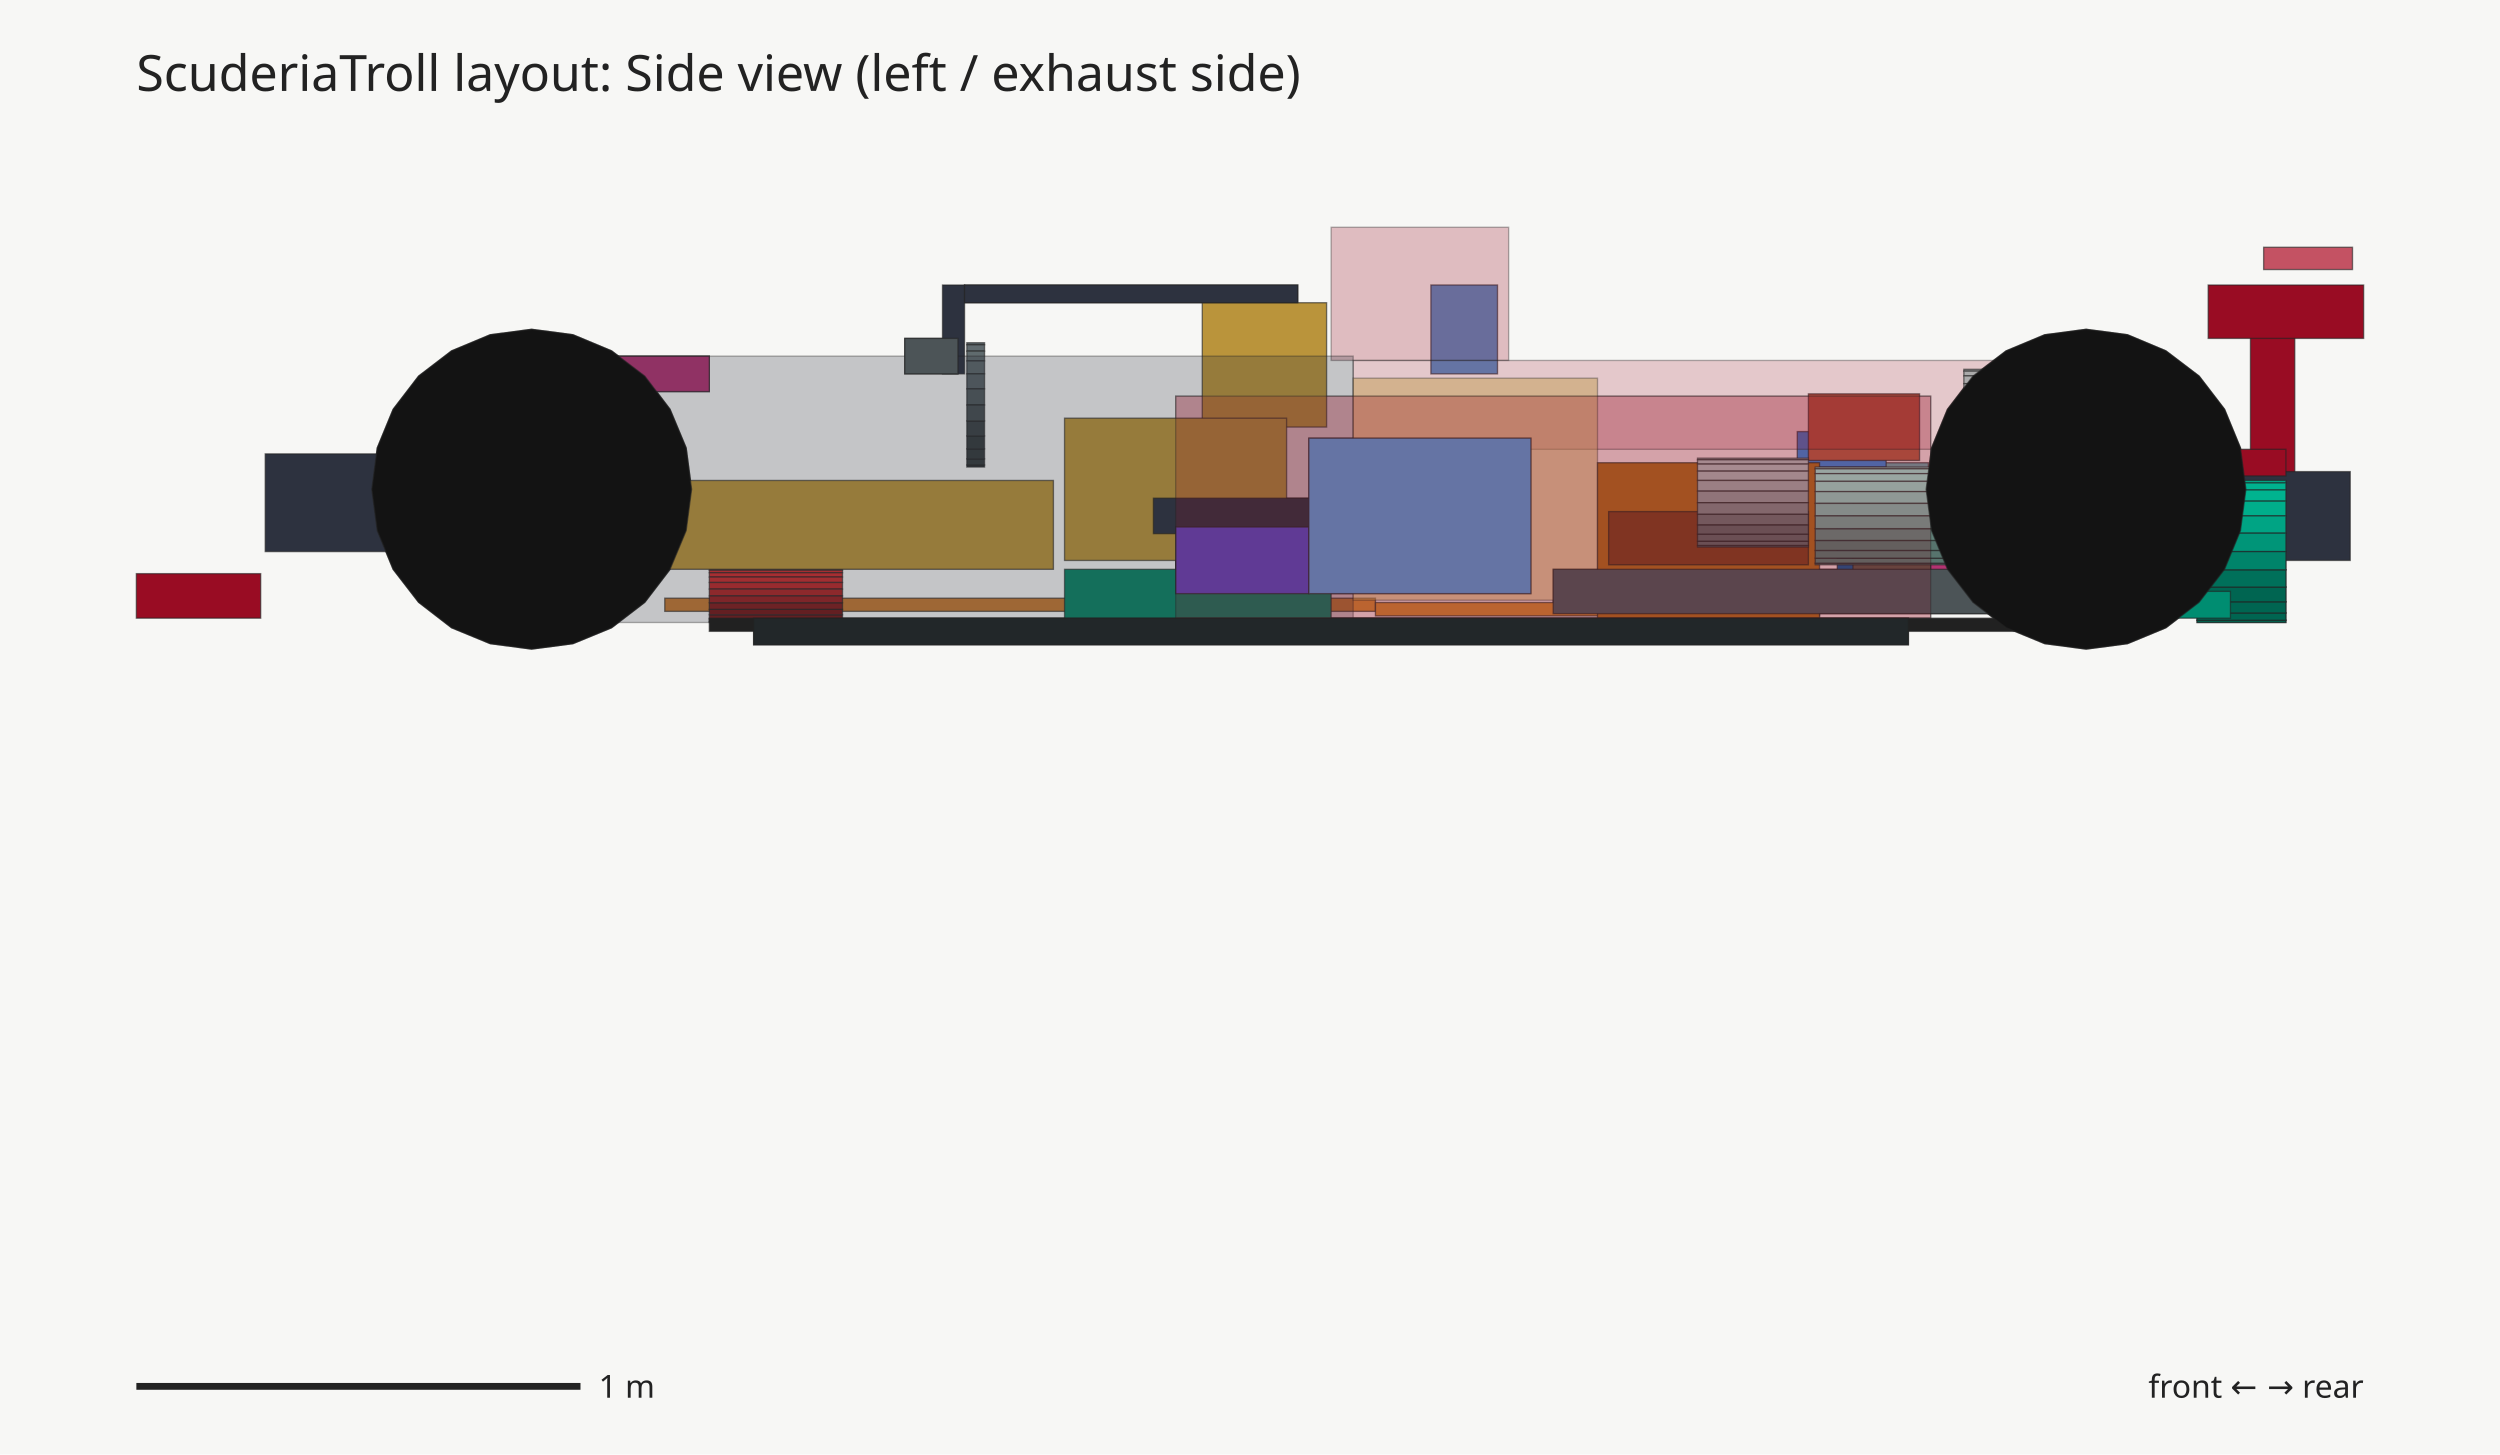
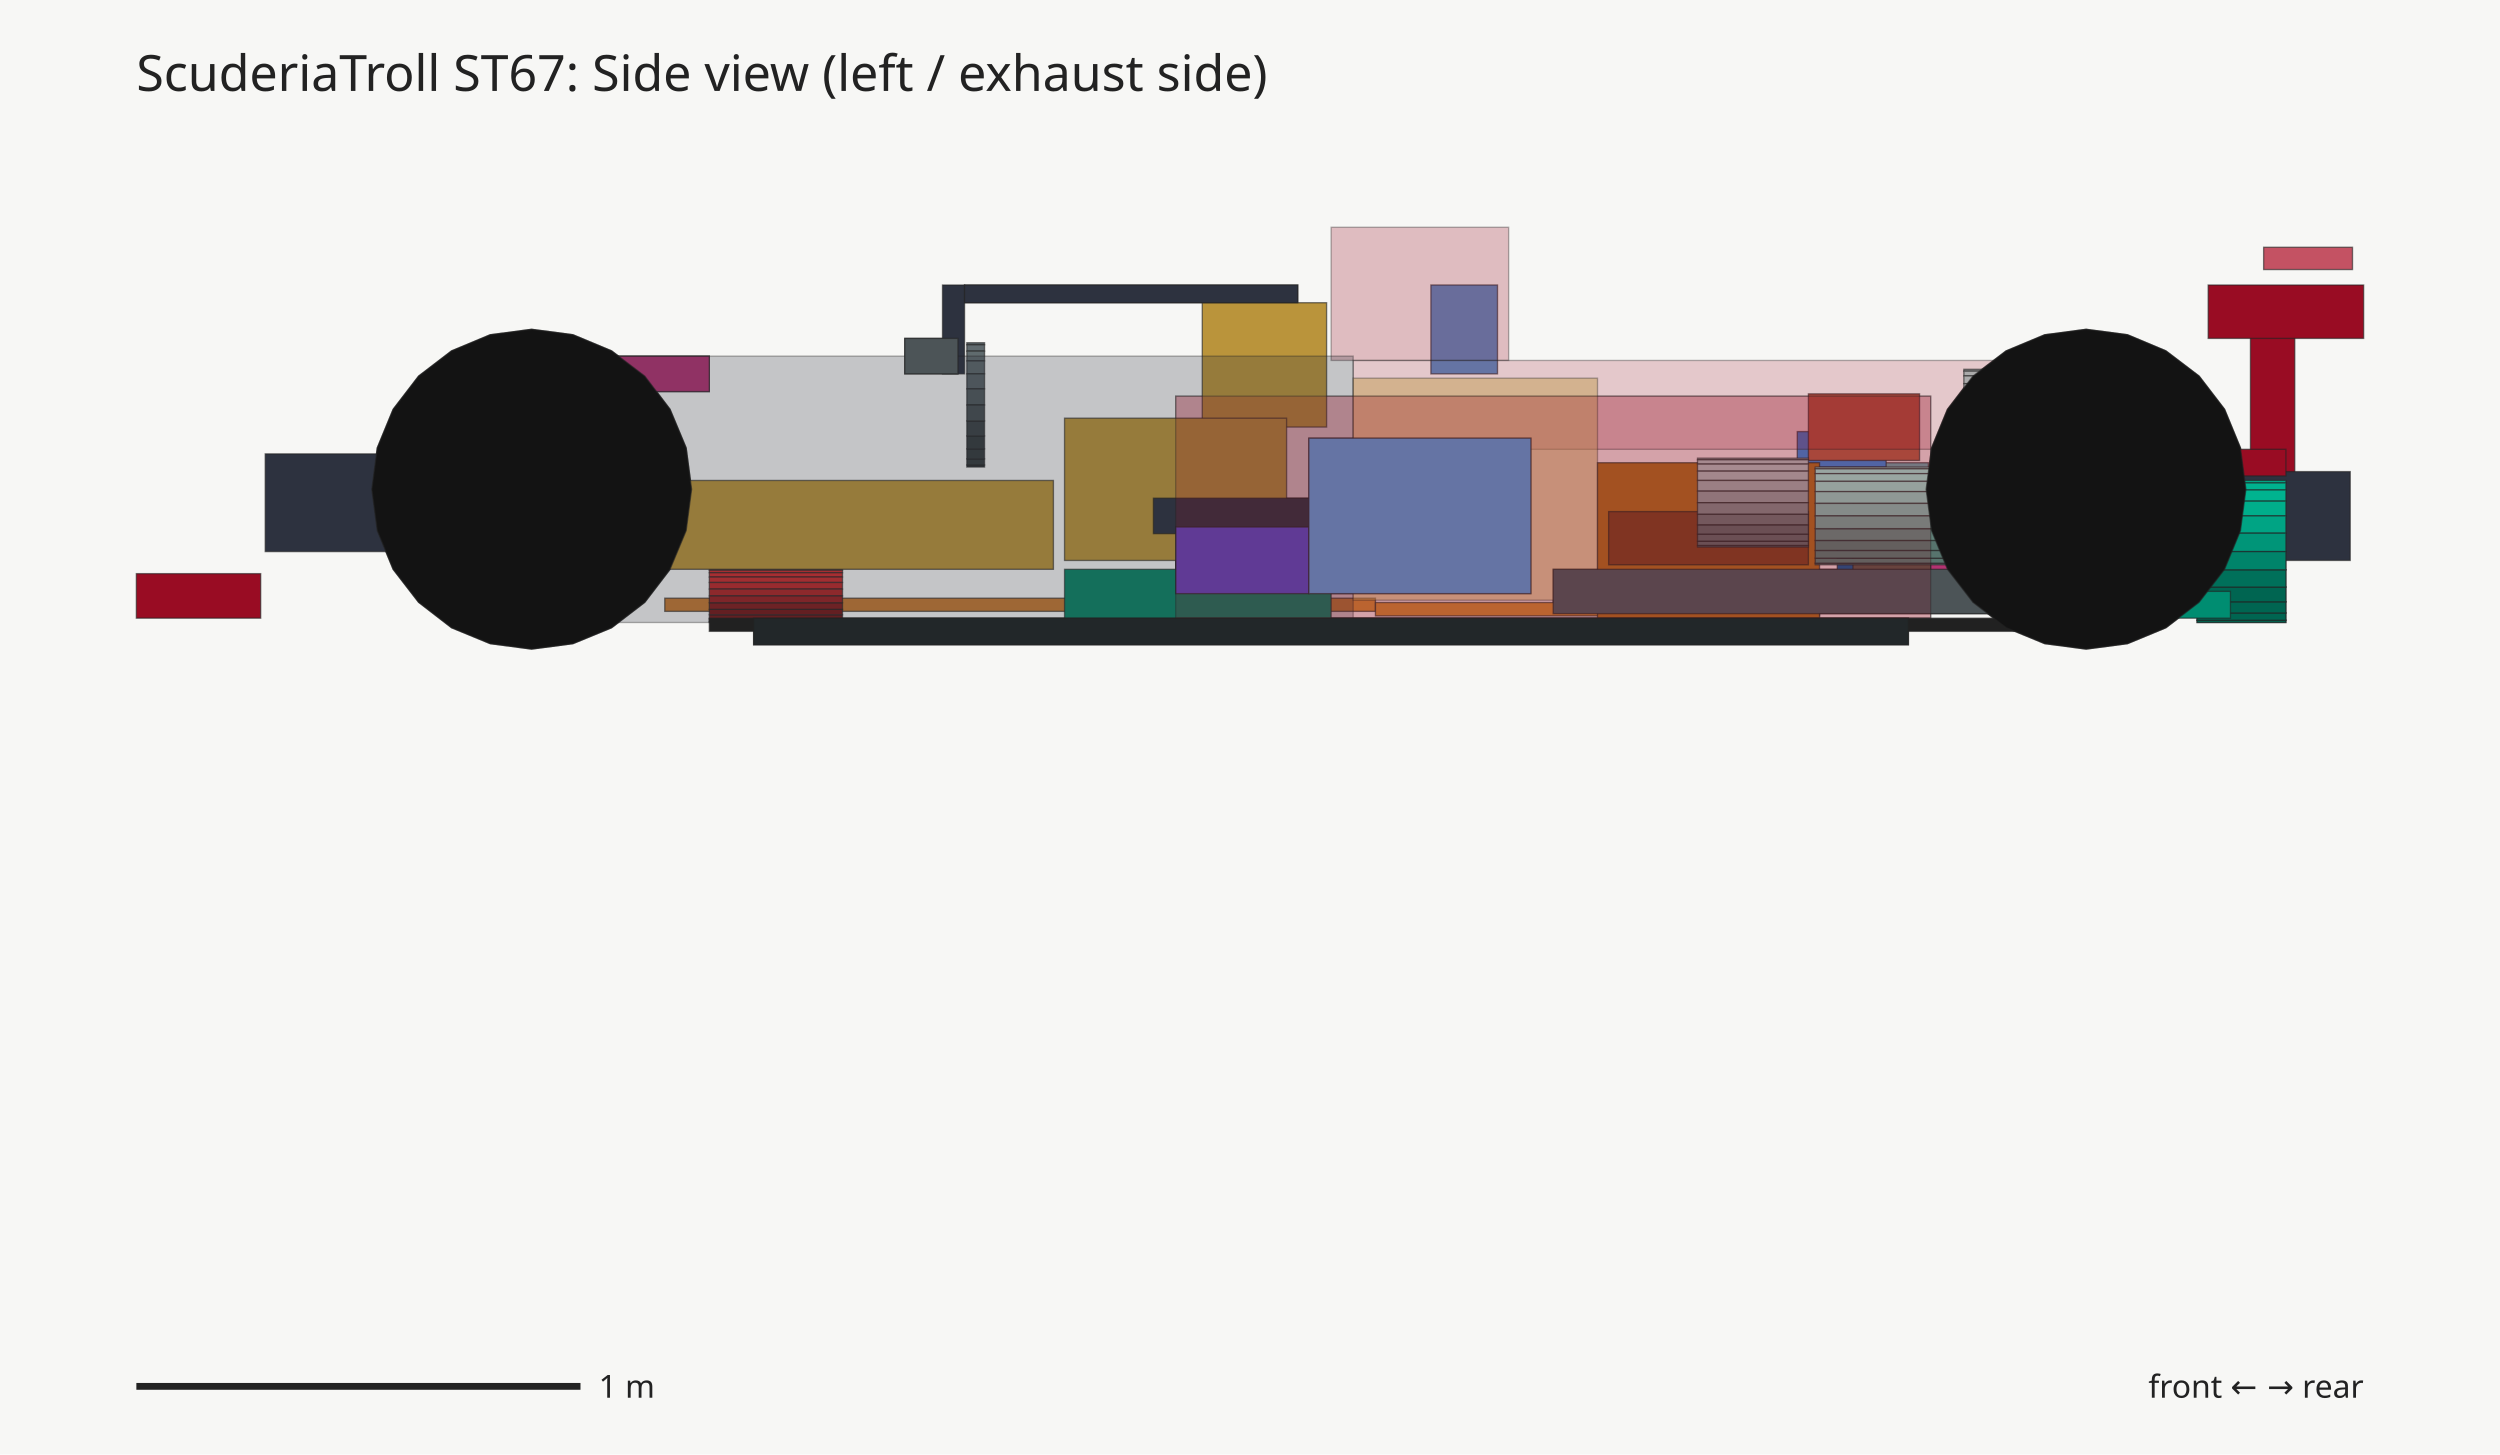
<svg xmlns="http://www.w3.org/2000/svg" width="1100" height="640" viewBox="0 0 1100 640">
  <rect width="1100" height="640" fill="#f7f7f5" />
-   <text x="60" y="40" font-family="sans-serif" font-size="22" fill="#222">ScuderiaTroll layout: Side view (left / exhaust side)</text>
+   <text x="60" y="40" font-family="sans-serif" font-size="22" fill="#222">ScuderiaTroll ST67: Side view (left / exhaust side)</text>
  <polygon points="331.6,283.7 839.7,283.7 839.7,272.0 331.6,272.0" fill="#222729" fill-opacity="1.0" stroke="#222" stroke-opacity="0.6" stroke-width="0.6" />
  <polygon points="225.8,185.1 218.3,188.2 211.8,193.2 206.8,199.7 203.7,207.2 202.7,215.3 203.7,223.4 206.8,230.9 211.8,237.4 218.3,242.4 225.8,245.5 233.9,246.6 242.0,245.5 249.6,242.4 256.0,237.4 261.0,230.9 264.1,223.4 265.2,215.3 264.1,207.2 261.0,199.7 256.0,193.2 249.6,188.2 242.0,185.1 233.9,184.0" fill="#6a6a6a" fill-opacity="1.0" stroke="#222" stroke-opacity="0.6" stroke-width="0.6" />
  <polygon points="910.3,187.0 903.2,189.9 897.1,194.6 892.5,200.6 889.6,207.7 888.6,215.3 889.6,222.9 892.5,230.0 897.1,236.0 903.2,240.7 910.3,243.6 917.9,244.6 925.5,243.6 932.5,240.7 938.6,236.0 943.3,230.0 946.2,222.9 947.2,215.3 946.2,207.7 943.3,200.6 938.6,194.6 932.5,189.9 925.5,187.0 917.9,186.0" fill="#6a6a6a" fill-opacity="1.0" stroke="#222" stroke-opacity="0.6" stroke-width="0.6" />
  <polygon points="215.7,147.3 198.7,154.4 184.2,165.5 173.0,180.1 166.0,197.1 163.6,215.3 166.0,233.5 173.0,250.5 184.2,265.0 198.7,276.2 215.7,283.2 233.9,285.6 252.1,283.2 269.1,276.2 283.7,265.0 294.8,250.5 301.9,233.5 304.3,215.3 301.9,197.1 294.8,180.1 283.7,165.5 269.1,154.4 252.1,147.3 233.9,144.9" fill="#131313" fill-opacity="1.0" stroke="#222" stroke-opacity="0.6" stroke-width="0.6" />
  <polygon points="899.7,147.3 882.7,154.4 868.1,165.5 856.9,180.1 849.9,197.1 847.5,215.3 849.9,233.5 856.9,250.5 868.1,265.0 882.7,276.2 899.7,283.2 917.9,285.6 936.1,283.2 953.0,276.2 967.6,265.0 978.8,250.5 985.8,233.5 988.2,215.3 985.8,197.1 978.8,180.1 967.6,165.5 953.0,154.4 936.1,147.3 917.9,144.9" fill="#131313" fill-opacity="1.0" stroke="#222" stroke-opacity="0.6" stroke-width="0.6" />
  <polygon points="683.4,270.0 937.4,270.0 937.4,250.5 683.4,250.5" fill="#4c5457" fill-opacity="1.0" stroke="#222" stroke-opacity="0.6" stroke-width="0.6" />
  <polygon points="746.9,242.7 795.7,242.7 795.7,203.6 746.9,203.6" fill="#63b5b5" fill-opacity="1.0" stroke="#222" stroke-opacity="0.6" stroke-width="0.6" />
  <polygon points="799.6,242.7 848.5,242.7 848.5,203.6 799.6,203.6" fill="#63b5b5" fill-opacity="1.0" stroke="#222" stroke-opacity="0.6" stroke-width="0.6" />
  <polygon points="398.1,164.5 421.5,164.5 421.5,148.9 398.1,148.9" fill="#4c5457" fill-opacity="1.0" stroke="#222" stroke-opacity="0.6" stroke-width="0.6" />
  <polygon points="575.9,261.2 673.6,261.2 673.6,192.8 575.9,192.8" fill="#598ec4" fill-opacity="1.0" stroke="#222" stroke-opacity="0.6" stroke-width="0.6" />
  <polygon points="507.5,234.8 585.7,234.8 585.7,219.2 507.5,219.2" fill="#2d323f" fill-opacity="1.0" stroke="#222" stroke-opacity="0.6" stroke-width="0.6" />
  <polygon points="517.3,261.2 575.9,261.2 575.9,231.9 517.3,231.9" fill="#5346b1" fill-opacity="1.0" stroke="#222" stroke-opacity="0.6" stroke-width="0.6" />
  <polygon points="517.3,272.0 849.5,272.0 849.5,174.3 517.3,174.3" fill="#990c23" fill-opacity="0.2" stroke="#222" stroke-opacity="0.35" stroke-width="0.6" />
  <polygon points="209.5,242.7 258.3,242.7 258.3,203.6 209.5,203.6" fill="#464646" fill-opacity="1.0" stroke="#222" stroke-opacity="0.6" stroke-width="0.6" />
  <polygon points="849.5,251.4 888.6,251.4 888.6,222.1 849.5,222.1" fill="#abb0b3" fill-opacity="1.0" stroke="#222" stroke-opacity="0.6" stroke-width="0.6" />
  <polygon points="246.3,218.4 245.2,218.9 244.1,219.7 243.4,220.7 242.9,221.8 242.7,223.1 242.9,224.4 243.4,225.6 244.1,226.6 245.2,227.3 246.3,227.8 247.6,228.0 248.9,227.8 250.0,227.3 251.1,226.6 251.8,225.6 252.3,224.4 252.5,223.1 252.3,221.8 251.8,220.7 251.1,219.7 250.0,218.9 248.9,218.4 247.6,218.2" fill="#464646" fill-opacity="1.0" stroke="#222" stroke-opacity="0.6" stroke-width="0.6" />
  <polygon points="292.5,269.0 605.2,269.0 605.2,263.2 292.5,263.2" fill="#c47a33" fill-opacity="1.0" stroke="#222" stroke-opacity="0.6" stroke-width="0.6" />
  <polygon points="605.2,271.0 800.6,271.0 800.6,265.1 605.2,265.1" fill="#c47a33" fill-opacity="1.0" stroke="#222" stroke-opacity="0.6" stroke-width="0.6" />
  <polygon points="808.4,225.1 808.4,225.7 851.4,225.7 851.4,225.1" fill="#2b7ed0" fill-opacity="1.0" stroke="#222" stroke-opacity="0.6" stroke-width="0.6" />
  <polygon points="808.4,259.6 808.4,260.2 851.4,260.2 851.4,259.6" fill="#19497a" fill-opacity="1.0" stroke="#222" stroke-opacity="0.6" stroke-width="0.6" />
  <polygon points="424.4,133.2 571.0,133.2 571.0,125.4 424.4,125.4" fill="#2d323f" fill-opacity="1.0" stroke="#222" stroke-opacity="0.6" stroke-width="0.6" />
  <polygon points="966.7,211.4 966.7,212.5 1005.8,212.5 1005.8,211.4" fill="#00ad8b" fill-opacity="1.0" stroke="#222" stroke-opacity="0.6" stroke-width="0.6" />
  <polygon points="966.7,272.9 966.7,273.9 1005.8,273.9 1005.8,272.9" fill="#006551" fill-opacity="1.0" stroke="#222" stroke-opacity="0.6" stroke-width="0.6" />
  <polygon points="790.8,205.5 829.9,205.5 829.9,189.9 790.8,189.9" fill="#407bc4" fill-opacity="1.0" stroke="#222" stroke-opacity="0.6" stroke-width="0.6" />
  <polygon points="808.4,225.7 808.4,227.4 851.4,227.4 851.4,225.7" fill="#2c82d7" fill-opacity="1.0" stroke="#222" stroke-opacity="0.6" stroke-width="0.6" />
  <polygon points="808.4,257.9 808.4,259.6 851.4,259.6 851.4,257.9" fill="#19497a" fill-opacity="1.0" stroke="#222" stroke-opacity="0.6" stroke-width="0.6" />
  <polygon points="808.4,227.4 808.4,230.2 851.4,230.2 851.4,227.4" fill="#2c82d7" fill-opacity="1.0" stroke="#222" stroke-opacity="0.6" stroke-width="0.6" />
  <polygon points="808.4,255.1 808.4,257.9 851.4,257.9 851.4,255.1" fill="#19497a" fill-opacity="1.0" stroke="#222" stroke-opacity="0.6" stroke-width="0.6" />
  <polygon points="966.7,212.5 966.7,215.6 1005.8,215.6 1005.8,212.5" fill="#00b28f" fill-opacity="1.0" stroke="#222" stroke-opacity="0.6" stroke-width="0.6" />
  <polygon points="966.7,269.7 966.7,272.9 1005.8,272.9 1005.8,269.7" fill="#006551" fill-opacity="1.0" stroke="#222" stroke-opacity="0.6" stroke-width="0.6" />
  <polygon points="808.4,230.2 808.4,233.9 851.4,233.9 851.4,230.2" fill="#2b7ed1" fill-opacity="1.0" stroke="#222" stroke-opacity="0.6" stroke-width="0.6" />
  <polygon points="808.4,251.4 808.4,255.1 851.4,255.1 851.4,251.4" fill="#19497a" fill-opacity="1.0" stroke="#222" stroke-opacity="0.6" stroke-width="0.6" />
  <polygon points="259.2,211.9 255.4,213.5 252.2,216.0 249.7,219.2 248.1,223.0 247.6,227.0 248.1,231.1 249.7,234.8 252.2,238.1 255.4,240.6 259.2,242.1 263.2,242.7 267.3,242.1 271.0,240.6 274.3,238.1 276.8,234.8 278.3,231.1 278.9,227.0 278.3,223.0 276.8,219.2 274.3,216.0 271.0,213.5 267.3,211.9 263.2,211.4" fill="#2367aa" fill-opacity="1.0" stroke="#222" stroke-opacity="0.6" stroke-width="0.6" />
  <polygon points="808.4,233.9 808.4,238.1 851.4,238.1 851.4,233.9" fill="#2977c6" fill-opacity="1.0" stroke="#222" stroke-opacity="0.6" stroke-width="0.6" />
  <polygon points="808.4,247.2 808.4,251.4 851.4,251.4 851.4,247.2" fill="#1c5288" fill-opacity="1.0" stroke="#222" stroke-opacity="0.6" stroke-width="0.6" />
  <polygon points="808.4,238.1 808.4,242.7 851.4,242.7 851.4,238.1" fill="#256db4" fill-opacity="1.0" stroke="#222" stroke-opacity="0.6" stroke-width="0.6" />
  <polygon points="808.4,242.7 808.4,247.2 851.4,247.2 851.4,242.7" fill="#21609f" fill-opacity="1.0" stroke="#222" stroke-opacity="0.6" stroke-width="0.6" />
  <polygon points="849.5,258.3 908.1,258.3 908.1,242.7 849.5,242.7" fill="#b23371" fill-opacity="1.0" stroke="#222" stroke-opacity="0.6" stroke-width="0.6" />
  <polygon points="966.7,215.6 966.7,220.5 1005.8,220.5 1005.8,215.6" fill="#00b38f" fill-opacity="1.0" stroke="#222" stroke-opacity="0.6" stroke-width="0.6" />
  <polygon points="966.7,264.8 966.7,269.7 1005.8,269.7 1005.8,264.8" fill="#006551" fill-opacity="1.0" stroke="#222" stroke-opacity="0.6" stroke-width="0.6" />
  <polygon points="893.4,242.7 942.3,242.7 942.3,203.6 893.4,203.6" fill="#464646" fill-opacity="1.0" stroke="#222" stroke-opacity="0.6" stroke-width="0.6" />
  <polygon points="966.7,220.5 966.7,227.0 1005.8,227.0 1005.8,220.5" fill="#00ae8b" fill-opacity="1.0" stroke="#222" stroke-opacity="0.6" stroke-width="0.6" />
  <polygon points="966.7,258.3 966.7,264.8 1005.8,264.8 1005.8,258.3" fill="#006551" fill-opacity="1.0" stroke="#222" stroke-opacity="0.6" stroke-width="0.6" />
  <polygon points="966.7,227.0 966.7,234.6 1005.8,234.6 1005.8,227.0" fill="#00a484" fill-opacity="1.0" stroke="#222" stroke-opacity="0.6" stroke-width="0.6" />
  <polygon points="966.7,250.7 966.7,258.3 1005.8,258.3 1005.8,250.7" fill="#00705a" fill-opacity="1.0" stroke="#222" stroke-opacity="0.6" stroke-width="0.6" />
  <polygon points="966.7,234.6 966.7,242.7 1005.8,242.7 1005.8,234.6" fill="#009578" fill-opacity="1.0" stroke="#222" stroke-opacity="0.6" stroke-width="0.6" />
  <polygon points="966.7,242.7 966.7,250.7 1005.8,250.7 1005.8,242.7" fill="#00846a" fill-opacity="1.0" stroke="#222" stroke-opacity="0.6" stroke-width="0.6" />
  <polygon points="253.5,172.3 312.1,172.3 312.1,156.7 253.5,156.7" fill="#b23371" fill-opacity="1.0" stroke="#222" stroke-opacity="0.6" stroke-width="0.6" />
  <polygon points="312.1,250.5 312.1,250.9 370.7,250.9 370.7,250.5" fill="#c92d2e" fill-opacity="1.0" stroke="#222" stroke-opacity="0.6" stroke-width="0.6" />
  <polygon points="312.1,273.5 312.1,273.9 370.7,273.9 370.7,273.5" fill="#751a1a" fill-opacity="1.0" stroke="#222" stroke-opacity="0.6" stroke-width="0.6" />
  <polygon points="425.4,150.8 425.4,151.7 433.2,151.7 433.2,150.8" fill="#5d676b" fill-opacity="1.0" stroke="#222" stroke-opacity="0.6" stroke-width="0.6" />
  <polygon points="425.4,204.6 425.4,205.5 433.2,205.5 433.2,204.6" fill="#363c3e" fill-opacity="1.0" stroke="#222" stroke-opacity="0.6" stroke-width="0.6" />
  <polygon points="312.1,250.9 312.1,252.0 370.7,252.0 370.7,250.9" fill="#cf2e2f" fill-opacity="1.0" stroke="#222" stroke-opacity="0.6" stroke-width="0.6" />
  <polygon points="312.1,272.3 312.1,273.5 370.7,273.5 370.7,272.3" fill="#751a1a" fill-opacity="1.0" stroke="#222" stroke-opacity="0.6" stroke-width="0.6" />
  <polygon points="414.7,164.5 424.4,164.5 424.4,125.4 414.7,125.4" fill="#2d323f" fill-opacity="1.0" stroke="#222" stroke-opacity="0.6" stroke-width="0.6" />
  <polygon points="990.2,212.4 1009.7,212.4 1009.7,144.0 990.2,144.0" fill="#990c23" fill-opacity="1.0" stroke="#222" stroke-opacity="0.6" stroke-width="0.6" />
  <polygon points="604.2,231.4 615.9,231.4 615.9,219.7 604.2,219.7" fill="#c400c4" fill-opacity="1.0" stroke="#222" stroke-opacity="0.6" stroke-width="0.6" />
  <polygon points="312.1,252.0 312.1,253.9 370.7,253.9 370.7,252.0" fill="#d02e2f" fill-opacity="1.0" stroke="#222" stroke-opacity="0.6" stroke-width="0.6" />
  <polygon points="312.1,270.5 312.1,272.3 370.7,272.3 370.7,270.5" fill="#751a1a" fill-opacity="1.0" stroke="#222" stroke-opacity="0.6" stroke-width="0.6" />
  <polygon points="312.1,253.9 312.1,256.3 370.7,256.3 370.7,253.9" fill="#ca2d2e" fill-opacity="1.0" stroke="#222" stroke-opacity="0.6" stroke-width="0.6" />
  <polygon points="312.1,268.1 312.1,270.5 370.7,270.5 370.7,268.1" fill="#751a1a" fill-opacity="1.0" stroke="#222" stroke-opacity="0.6" stroke-width="0.6" />
  <polygon points="425.4,151.7 425.4,154.5 433.2,154.5 433.2,151.7" fill="#606a6e" fill-opacity="1.0" stroke="#222" stroke-opacity="0.6" stroke-width="0.6" />
  <polygon points="425.4,201.9 425.4,204.6 433.2,204.6 433.2,201.9" fill="#363c3e" fill-opacity="1.0" stroke="#222" stroke-opacity="0.6" stroke-width="0.6" />
  <polygon points="312.1,256.3 312.1,259.2 370.7,259.2 370.7,256.3" fill="#be2a2b" fill-opacity="1.0" stroke="#222" stroke-opacity="0.6" stroke-width="0.6" />
  <polygon points="312.1,265.2 312.1,268.1 370.7,268.1 370.7,265.2" fill="#831d1e" fill-opacity="1.0" stroke="#222" stroke-opacity="0.6" stroke-width="0.6" />
  <polygon points="312.1,259.2 312.1,262.2 370.7,262.2 370.7,259.2" fill="#ae2727" fill-opacity="1.0" stroke="#222" stroke-opacity="0.6" stroke-width="0.6" />
  <polygon points="312.1,262.2 312.1,265.2 370.7,265.2 370.7,262.2" fill="#992223" fill-opacity="1.0" stroke="#222" stroke-opacity="0.6" stroke-width="0.6" />
  <polygon points="425.4,154.5 425.4,158.8 433.2,158.8 433.2,154.5" fill="#606b6e" fill-opacity="1.0" stroke="#222" stroke-opacity="0.6" stroke-width="0.6" />
  <polygon points="425.4,197.5 425.4,201.9 433.2,201.9 433.2,197.5" fill="#363c3e" fill-opacity="1.0" stroke="#222" stroke-opacity="0.6" stroke-width="0.6" />
  <polygon points="965.7,246.6 1034.1,246.6 1034.1,207.5 965.7,207.5" fill="#2d323f" fill-opacity="1.0" stroke="#222" stroke-opacity="0.6" stroke-width="0.6" />
  <polygon points="795.7,202.6 844.6,202.6 844.6,173.3 795.7,173.3" fill="#ad5641" fill-opacity="1.0" stroke="#222" stroke-opacity="0.6" stroke-width="0.6" />
  <polygon points="425.4,158.8 425.4,164.5 433.2,164.5 433.2,158.8" fill="#5d686b" fill-opacity="1.0" stroke="#222" stroke-opacity="0.6" stroke-width="0.6" />
  <polygon points="425.4,191.8 425.4,197.5 433.2,197.5 433.2,191.8" fill="#363c3e" fill-opacity="1.0" stroke="#222" stroke-opacity="0.6" stroke-width="0.6" />
  <polygon points="116.7,242.7 214.4,242.7 214.4,199.7 116.7,199.7" fill="#2d323f" fill-opacity="1.0" stroke="#222" stroke-opacity="0.6" stroke-width="0.6" />
  <polygon points="529.0,187.9 583.7,187.9 583.7,133.2 529.0,133.2" fill="#ba943b" fill-opacity="1.0" stroke="#222" stroke-opacity="0.6" stroke-width="0.6" />
  <polygon points="629.6,164.5 658.9,164.5 658.9,125.4 629.6,125.4" fill="#598ec4" fill-opacity="1.0" stroke="#222" stroke-opacity="0.6" stroke-width="0.6" />
  <polygon points="425.4,164.5 425.4,171.1 433.2,171.1 433.2,164.5" fill="#586265" fill-opacity="1.0" stroke="#222" stroke-opacity="0.6" stroke-width="0.6" />
  <polygon points="425.4,185.2 425.4,191.8 433.2,191.8 433.2,185.2" fill="#3c4345" fill-opacity="1.0" stroke="#222" stroke-opacity="0.6" stroke-width="0.6" />
  <polygon points="425.4,171.1 425.4,178.2 433.2,178.2 433.2,171.1" fill="#50595c" fill-opacity="1.0" stroke="#222" stroke-opacity="0.6" stroke-width="0.6" />
  <polygon points="425.4,178.2 425.4,185.2 433.2,185.2 433.2,178.2" fill="#474f52" fill-opacity="1.0" stroke="#222" stroke-opacity="0.6" stroke-width="0.6" />
  <polygon points="585.7,158.6 663.8,158.6 663.8,100.0 585.7,100.0" fill="#990c23" fill-opacity="0.25" stroke="#222" stroke-opacity="0.35" stroke-width="0.6" />
  <polygon points="815.3,261.2 961.8,261.2 961.8,212.4 815.3,212.4" fill="#5d5145" fill-opacity="1.0" stroke="#222" stroke-opacity="0.6" stroke-width="0.6" />
  <polygon points="253.5,172.3 312.1,172.3 312.1,156.7 253.5,156.7" fill="#b23371" fill-opacity="1.0" stroke="#222" stroke-opacity="0.6" stroke-width="0.6" />
  <polygon points="277.9,250.5 463.5,250.5 463.5,211.4 277.9,211.4" fill="#ba943b" fill-opacity="1.0" stroke="#222" stroke-opacity="0.6" stroke-width="0.6" />
  <polygon points="468.4,246.6 566.1,246.6 566.1,184.0 468.4,184.0" fill="#ba943b" fill-opacity="1.0" stroke="#222" stroke-opacity="0.6" stroke-width="0.6" />
  <polygon points="849.5,258.3 908.1,258.3 908.1,242.7 849.5,242.7" fill="#b23371" fill-opacity="1.0" stroke="#222" stroke-opacity="0.6" stroke-width="0.6" />
  <polygon points="595.4,197.7 947.2,197.7 947.2,158.6 595.4,158.6" fill="#990c23" fill-opacity="0.2" stroke="#222" stroke-opacity="0.35" stroke-width="0.6" />
  <polygon points="251.9,192.0 250.5,192.6 249.3,193.6 248.4,194.8 247.8,196.2 247.6,197.7 247.8,199.2 248.4,200.6 249.3,201.9 250.5,202.8 251.9,203.4 253.5,203.6 255.0,203.4 256.4,202.8 257.6,201.9 258.5,200.6 259.1,199.2 259.3,197.7 259.1,196.2 258.5,194.8 257.6,193.6 256.4,192.6 255.0,192.0 253.5,191.8" fill="#4c5457" fill-opacity="1.0" stroke="#222" stroke-opacity="0.6" stroke-width="0.6" />
  <polygon points="468.4,273.9 585.7,273.9 585.7,250.5 468.4,250.5" fill="#0c8465" fill-opacity="1.0" stroke="#222" stroke-opacity="0.6" stroke-width="0.6" />
  <polygon points="424.4,133.2 571.0,133.2 571.0,125.4 424.4,125.4" fill="#2d323f" fill-opacity="1.0" stroke="#222" stroke-opacity="0.6" stroke-width="0.6" />
  <polygon points="966.7,211.4 966.7,212.5 1005.8,212.5 1005.8,211.4" fill="#00ad8b" fill-opacity="1.0" stroke="#222" stroke-opacity="0.6" stroke-width="0.6" />
  <polygon points="966.7,272.9 966.7,273.9 1005.8,273.9 1005.8,272.9" fill="#006551" fill-opacity="1.0" stroke="#222" stroke-opacity="0.6" stroke-width="0.6" />
  <polygon points="864.1,162.5 864.1,163.3 913.0,163.3 913.0,162.5" fill="#a5a5a5" fill-opacity="1.0" stroke="#222" stroke-opacity="0.6" stroke-width="0.6" />
  <polygon points="864.1,204.8 864.1,205.5 913.0,205.5 913.0,204.8" fill="#606060" fill-opacity="1.0" stroke="#222" stroke-opacity="0.6" stroke-width="0.6" />
  <polygon points="966.7,212.5 966.7,215.6 1005.8,215.6 1005.8,212.5" fill="#00b28f" fill-opacity="1.0" stroke="#222" stroke-opacity="0.6" stroke-width="0.6" />
  <polygon points="966.7,269.7 966.7,272.9 1005.8,272.9 1005.8,269.7" fill="#006551" fill-opacity="1.0" stroke="#222" stroke-opacity="0.6" stroke-width="0.6" />
  <polygon points="864.1,163.3 864.1,165.4 913.0,165.4 913.0,163.3" fill="#aaaaaa" fill-opacity="1.0" stroke="#222" stroke-opacity="0.6" stroke-width="0.6" />
  <polygon points="864.1,202.6 864.1,204.8 913.0,204.8 913.0,202.6" fill="#606060" fill-opacity="1.0" stroke="#222" stroke-opacity="0.6" stroke-width="0.6" />
  <polygon points="864.1,165.4 864.1,168.8 913.0,168.8 913.0,165.4" fill="#ababab" fill-opacity="1.0" stroke="#222" stroke-opacity="0.6" stroke-width="0.6" />
  <polygon points="864.1,199.2 864.1,202.6 913.0,202.6 913.0,199.2" fill="#606060" fill-opacity="1.0" stroke="#222" stroke-opacity="0.6" stroke-width="0.6" />
  <polygon points="966.7,215.6 966.7,220.5 1005.8,220.5 1005.8,215.6" fill="#00b38f" fill-opacity="1.0" stroke="#222" stroke-opacity="0.6" stroke-width="0.6" />
  <polygon points="966.7,264.8 966.7,269.7 1005.8,269.7 1005.8,264.8" fill="#006551" fill-opacity="1.0" stroke="#222" stroke-opacity="0.6" stroke-width="0.6" />
  <polygon points="864.1,168.8 864.1,173.3 913.0,173.3 913.0,168.8" fill="#a6a6a6" fill-opacity="1.0" stroke="#222" stroke-opacity="0.6" stroke-width="0.6" />
  <polygon points="864.1,194.8 864.1,199.2 913.0,199.2 913.0,194.8" fill="#606060" fill-opacity="1.0" stroke="#222" stroke-opacity="0.6" stroke-width="0.6" />
  <polygon points="259.2,211.9 255.4,213.5 252.2,216.0 249.7,219.2 248.1,223.0 247.6,227.0 248.1,231.1 249.7,234.8 252.2,238.1 255.4,240.6 259.2,242.1 263.2,242.7 267.3,242.1 271.0,240.6 274.3,238.1 276.8,234.8 278.3,231.1 278.9,227.0 278.3,223.0 276.8,219.2 274.3,216.0 271.0,213.5 267.3,211.9 263.2,211.4" fill="#2367aa" fill-opacity="1.0" stroke="#222" stroke-opacity="0.6" stroke-width="0.6" />
  <polygon points="214.4,273.9 595.4,273.9 595.4,156.7 214.4,156.7" fill="#2d323f" fill-opacity="0.25" stroke="#222" stroke-opacity="0.35" stroke-width="0.6" />
  <polygon points="595.4,264.1 702.9,264.1 702.9,166.4 595.4,166.4" fill="#c29c54" fill-opacity="0.5" stroke="#222" stroke-opacity="0.35" stroke-width="0.6" />
  <polygon points="966.7,220.5 966.7,227.0 1005.8,227.0 1005.8,220.5" fill="#00ae8b" fill-opacity="1.0" stroke="#222" stroke-opacity="0.6" stroke-width="0.6" />
  <polygon points="966.7,258.3 966.7,264.8 1005.8,264.8 1005.8,258.3" fill="#006551" fill-opacity="1.0" stroke="#222" stroke-opacity="0.6" stroke-width="0.6" />
  <polygon points="864.1,173.3 864.1,178.5 913.0,178.5 913.0,173.3" fill="#9c9c9c" fill-opacity="1.0" stroke="#222" stroke-opacity="0.6" stroke-width="0.6" />
  <polygon points="864.1,189.6 864.1,194.8 913.0,194.8 913.0,189.6" fill="#6b6b6b" fill-opacity="1.0" stroke="#222" stroke-opacity="0.6" stroke-width="0.6" />
  <polygon points="864.1,178.5 864.1,184.0 913.0,184.0 913.0,178.5" fill="#8f8f8f" fill-opacity="1.0" stroke="#222" stroke-opacity="0.6" stroke-width="0.6" />
  <polygon points="864.1,184.0 864.1,189.6 913.0,189.6 913.0,184.0" fill="#7e7e7e" fill-opacity="1.0" stroke="#222" stroke-opacity="0.6" stroke-width="0.6" />
  <polygon points="966.7,227.0 966.7,234.6 1005.8,234.6 1005.8,227.0" fill="#00a484" fill-opacity="1.0" stroke="#222" stroke-opacity="0.6" stroke-width="0.6" />
  <polygon points="966.7,250.7 966.7,258.3 1005.8,258.3 1005.8,250.7" fill="#00705a" fill-opacity="1.0" stroke="#222" stroke-opacity="0.6" stroke-width="0.6" />
  <polygon points="932.5,272.0 981.4,272.0 981.4,260.2 932.5,260.2" fill="#008d71" fill-opacity="1.0" stroke="#222" stroke-opacity="0.6" stroke-width="0.6" />
  <polygon points="966.7,209.4 1005.8,209.4 1005.8,197.7 966.7,197.7" fill="#990c23" fill-opacity="1.0" stroke="#222" stroke-opacity="0.6" stroke-width="0.6" />
  <polygon points="702.9,272.0 800.6,272.0 800.6,203.6 702.9,203.6" fill="#a66321" fill-opacity="1.0" stroke="#222" stroke-opacity="0.6" stroke-width="0.6" />
  <polygon points="966.7,234.6 966.7,242.7 1005.8,242.7 1005.8,234.6" fill="#009578" fill-opacity="1.0" stroke="#222" stroke-opacity="0.6" stroke-width="0.6" />
  <polygon points="966.7,242.7 966.7,250.7 1005.8,250.7 1005.8,242.7" fill="#00846a" fill-opacity="1.0" stroke="#222" stroke-opacity="0.6" stroke-width="0.6" />
  <polygon points="707.8,248.5 795.7,248.5 795.7,225.1 707.8,225.1" fill="#7b3f22" fill-opacity="1.0" stroke="#222" stroke-opacity="0.6" stroke-width="0.6" />
  <polygon points="971.6,148.9 1040.0,148.9 1040.0,125.4 971.6,125.4" fill="#990c23" fill-opacity="1.0" stroke="#222" stroke-opacity="0.6" stroke-width="0.6" />
  <polygon points="996.0,118.6 1035.1,118.6 1035.1,108.8 996.0,108.8" fill="#c45263" fill-opacity="1.0" stroke="#222" stroke-opacity="0.6" stroke-width="0.6" />
  <polygon points="398.1,164.5 421.5,164.5 421.5,148.9 398.1,148.9" fill="#4c5457" fill-opacity="1.0" stroke="#222" stroke-opacity="0.6" stroke-width="0.6" />
  <polygon points="798.7,205.5 798.7,206.3 880.7,206.3 880.7,205.5" fill="#95c6bb" fill-opacity="1.0" stroke="#222" stroke-opacity="0.6" stroke-width="0.6" />
  <polygon points="798.7,247.8 798.7,248.5 880.7,248.5 880.7,247.8" fill="#57746d" fill-opacity="1.0" stroke="#222" stroke-opacity="0.6" stroke-width="0.6" />
  <polygon points="798.7,206.3 798.7,208.4 880.7,208.4 880.7,206.3" fill="#9accc1" fill-opacity="1.0" stroke="#222" stroke-opacity="0.6" stroke-width="0.6" />
  <polygon points="798.7,245.6 798.7,247.8 880.7,247.8 880.7,245.6" fill="#57746d" fill-opacity="1.0" stroke="#222" stroke-opacity="0.6" stroke-width="0.6" />
  <polygon points="798.7,208.4 798.7,211.8 880.7,211.8 880.7,208.4" fill="#9acdc1" fill-opacity="1.0" stroke="#222" stroke-opacity="0.6" stroke-width="0.6" />
  <polygon points="798.7,242.2 798.7,245.6 880.7,245.6 880.7,242.2" fill="#57746d" fill-opacity="1.0" stroke="#222" stroke-opacity="0.6" stroke-width="0.6" />
  <polygon points="798.7,211.8 798.7,216.3 880.7,216.3 880.7,211.8" fill="#96c7bc" fill-opacity="1.0" stroke="#222" stroke-opacity="0.6" stroke-width="0.6" />
  <polygon points="798.7,237.8 798.7,242.2 880.7,242.2 880.7,237.8" fill="#57746d" fill-opacity="1.0" stroke="#222" stroke-opacity="0.6" stroke-width="0.6" />
  <polygon points="893.4,242.7 942.3,242.7 942.3,203.6 893.4,203.6" fill="#464646" fill-opacity="1.0" stroke="#222" stroke-opacity="0.6" stroke-width="0.6" />
  <polygon points="507.5,234.8 585.7,234.8 585.7,219.2 507.5,219.2" fill="#2d323f" fill-opacity="1.0" stroke="#222" stroke-opacity="0.6" stroke-width="0.6" />
  <polygon points="683.4,270.0 937.4,270.0 937.4,250.5 683.4,250.5" fill="#4c5457" fill-opacity="1.0" stroke="#222" stroke-opacity="0.6" stroke-width="0.6" />
  <polygon points="798.7,216.3 798.7,221.5 880.7,221.5 880.7,216.3" fill="#8dbcb1" fill-opacity="1.0" stroke="#222" stroke-opacity="0.6" stroke-width="0.6" />
  <polygon points="798.7,232.6 798.7,237.8 880.7,237.8 880.7,232.6" fill="#618179" fill-opacity="1.0" stroke="#222" stroke-opacity="0.6" stroke-width="0.6" />
  <polygon points="798.7,221.5 798.7,227.0 880.7,227.0 880.7,221.5" fill="#81aba2" fill-opacity="1.0" stroke="#222" stroke-opacity="0.6" stroke-width="0.6" />
  <polygon points="798.7,227.0 798.7,232.6 880.7,232.6 880.7,227.0" fill="#72978f" fill-opacity="1.0" stroke="#222" stroke-opacity="0.6" stroke-width="0.6" />
  <polygon points="746.9,201.6 746.9,202.3 795.7,202.3 795.7,201.6" fill="#a5a5a5" fill-opacity="1.0" stroke="#222" stroke-opacity="0.6" stroke-width="0.6" />
  <polygon points="746.9,240.0 746.9,240.7 795.7,240.7 795.7,240.0" fill="#606060" fill-opacity="1.0" stroke="#222" stroke-opacity="0.6" stroke-width="0.6" />
  <polygon points="209.5,242.7 258.3,242.7 258.3,203.6 209.5,203.6" fill="#464646" fill-opacity="1.0" stroke="#222" stroke-opacity="0.6" stroke-width="0.6" />
  <polygon points="246.3,218.4 245.2,218.9 244.1,219.7 243.4,220.7 242.9,221.8 242.7,223.1 242.9,224.4 243.4,225.6 244.1,226.6 245.2,227.3 246.3,227.8 247.6,228.0 248.9,227.8 250.0,227.3 251.1,226.6 251.8,225.6 252.3,224.4 252.5,223.1 252.3,221.8 251.8,220.7 251.1,219.7 250.0,218.9 248.9,218.4 247.6,218.2" fill="#464646" fill-opacity="1.0" stroke="#222" stroke-opacity="0.6" stroke-width="0.6" />
  <polygon points="746.9,202.3 746.9,204.2 795.7,204.2 795.7,202.3" fill="#aaaaaa" fill-opacity="1.0" stroke="#222" stroke-opacity="0.6" stroke-width="0.6" />
  <polygon points="746.9,238.1 746.9,240.0 795.7,240.0 795.7,238.1" fill="#606060" fill-opacity="1.0" stroke="#222" stroke-opacity="0.6" stroke-width="0.6" />
  <polygon points="517.3,261.2 575.9,261.2 575.9,231.9 517.3,231.9" fill="#5346b1" fill-opacity="1.0" stroke="#222" stroke-opacity="0.6" stroke-width="0.6" />
  <polygon points="746.9,204.2 746.9,207.3 795.7,207.3 795.7,204.2" fill="#ababab" fill-opacity="1.0" stroke="#222" stroke-opacity="0.6" stroke-width="0.6" />
  <polygon points="746.9,235.0 746.9,238.1 795.7,238.1 795.7,235.0" fill="#606060" fill-opacity="1.0" stroke="#222" stroke-opacity="0.6" stroke-width="0.6" />
  <polygon points="746.9,207.3 746.9,211.4 795.7,211.4 795.7,207.3" fill="#a6a6a6" fill-opacity="1.0" stroke="#222" stroke-opacity="0.6" stroke-width="0.6" />
  <polygon points="746.9,230.9 746.9,235.0 795.7,235.0 795.7,230.9" fill="#606060" fill-opacity="1.0" stroke="#222" stroke-opacity="0.6" stroke-width="0.6" />
  <polygon points="746.9,211.4 746.9,216.1 795.7,216.1 795.7,211.4" fill="#9c9c9c" fill-opacity="1.0" stroke="#222" stroke-opacity="0.6" stroke-width="0.6" />
  <polygon points="746.9,226.2 746.9,230.9 795.7,230.9 795.7,226.2" fill="#6b6b6b" fill-opacity="1.0" stroke="#222" stroke-opacity="0.6" stroke-width="0.6" />
  <polygon points="746.9,216.1 746.9,221.2 795.7,221.2 795.7,216.1" fill="#8f8f8f" fill-opacity="1.0" stroke="#222" stroke-opacity="0.6" stroke-width="0.6" />
  <polygon points="746.9,221.2 746.9,226.2 795.7,226.2 795.7,221.2" fill="#7e7e7e" fill-opacity="1.0" stroke="#222" stroke-opacity="0.6" stroke-width="0.6" />
  <polygon points="312.1,277.8 937.4,277.8 937.4,272.0 312.1,272.0" fill="#212121" fill-opacity="1.0" stroke="#222" stroke-opacity="0.6" stroke-width="0.6" />
  <polygon points="331.6,283.7 839.7,283.7 839.7,272.0 331.6,272.0" fill="#222729" fill-opacity="1.0" stroke="#222" stroke-opacity="0.6" stroke-width="0.6" />
  <polygon points="910.3,187.0 903.2,189.9 897.1,194.6 892.5,200.6 889.6,207.7 888.6,215.3 889.6,222.9 892.5,230.0 897.1,236.0 903.2,240.7 910.3,243.6 917.9,244.6 925.5,243.6 932.5,240.7 938.6,236.0 943.3,230.0 946.2,222.9 947.2,215.3 946.2,207.7 943.3,200.6 938.6,194.6 932.5,189.9 925.5,187.0 917.9,186.0" fill="#6a6a6a" fill-opacity="1.0" stroke="#222" stroke-opacity="0.6" stroke-width="0.6" />
  <polygon points="60.0,272.0 114.7,272.0 114.7,252.4 60.0,252.4" fill="#990c23" fill-opacity="1.0" stroke="#222" stroke-opacity="0.6" stroke-width="0.6" />
  <polygon points="225.8,185.1 218.3,188.2 211.8,193.2 206.8,199.7 203.7,207.2 202.7,215.3 203.7,223.4 206.8,230.9 211.8,237.4 218.3,242.4 225.8,245.5 233.9,246.6 242.0,245.5 249.6,242.4 256.0,237.4 261.0,230.9 264.1,223.4 265.2,215.3 264.1,207.2 261.0,199.7 256.0,193.2 249.6,188.2 242.0,185.1 233.9,184.0" fill="#6a6a6a" fill-opacity="1.0" stroke="#222" stroke-opacity="0.6" stroke-width="0.6" />
  <polygon points="575.9,261.2 673.6,261.2 673.6,192.8 575.9,192.8" fill="#598ec4" fill-opacity="1.0" stroke="#222" stroke-opacity="0.6" stroke-width="0.6" />
  <polygon points="517.3,272.0 849.5,272.0 849.5,174.3 517.3,174.3" fill="#990c23" fill-opacity="0.2" stroke="#222" stroke-opacity="0.35" stroke-width="0.6" />
  <polygon points="215.7,147.3 198.7,154.4 184.2,165.5 173.0,180.1 166.0,197.1 163.6,215.3 166.0,233.5 173.0,250.5 184.2,265.0 198.7,276.2 215.7,283.2 233.9,285.6 252.1,283.2 269.1,276.2 283.7,265.0 294.8,250.5 301.9,233.5 304.3,215.3 301.9,197.1 294.8,180.1 283.7,165.5 269.1,154.4 252.1,147.3 233.9,144.9" fill="#131313" fill-opacity="1.0" stroke="#222" stroke-opacity="0.6" stroke-width="0.6" />
  <polygon points="899.7,147.3 882.7,154.4 868.1,165.5 856.9,180.1 849.9,197.1 847.5,215.3 849.9,233.5 856.9,250.5 868.1,265.0 882.7,276.2 899.7,283.2 917.9,285.6 936.1,283.2 953.0,276.2 967.6,265.0 978.8,250.5 985.8,233.5 988.2,215.3 985.8,197.1 978.8,180.1 967.6,165.5 953.0,154.4 936.1,147.3 917.9,144.9" fill="#131313" fill-opacity="1.0" stroke="#222" stroke-opacity="0.6" stroke-width="0.6" />
  <line x1="60" y1="610" x2="255.414" y2="610" stroke="#222" stroke-width="3" />
  <text x="263.414" y="615" font-family="sans-serif" font-size="14" fill="#222">1 m</text>
  <text x="1040" y="615" font-family="sans-serif" font-size="14" fill="#222" text-anchor="end">front ← → rear</text>
</svg>
